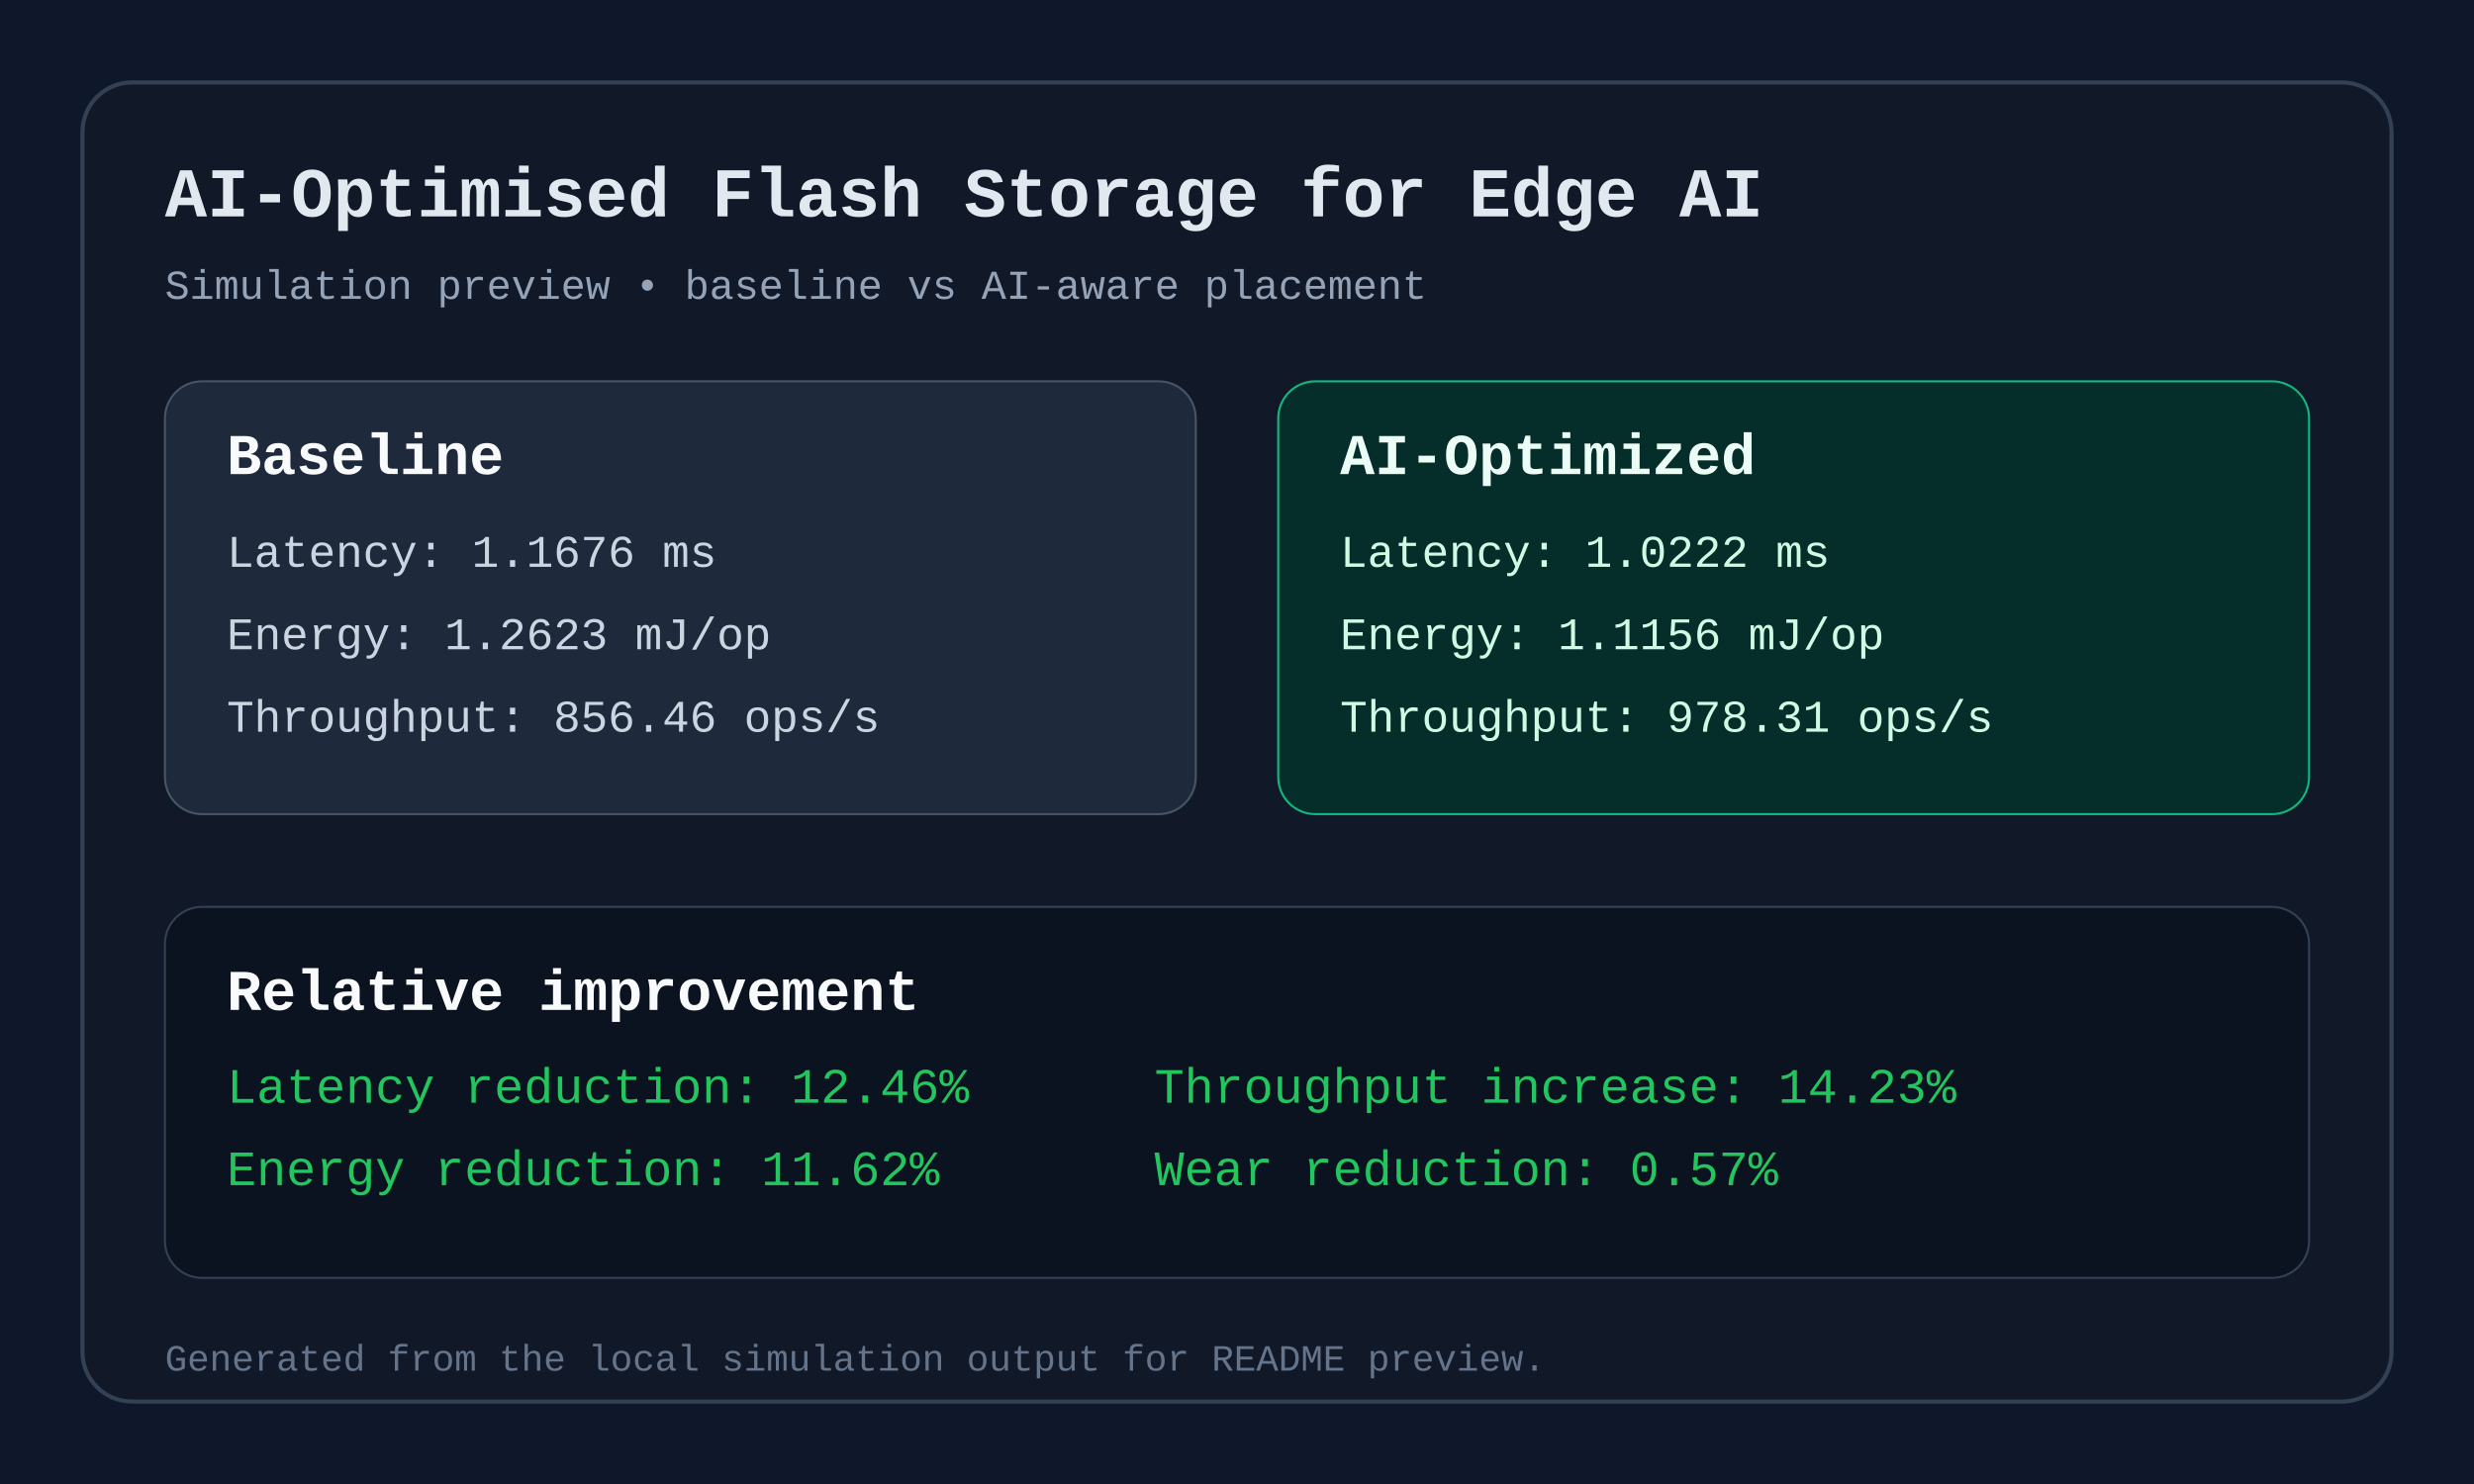
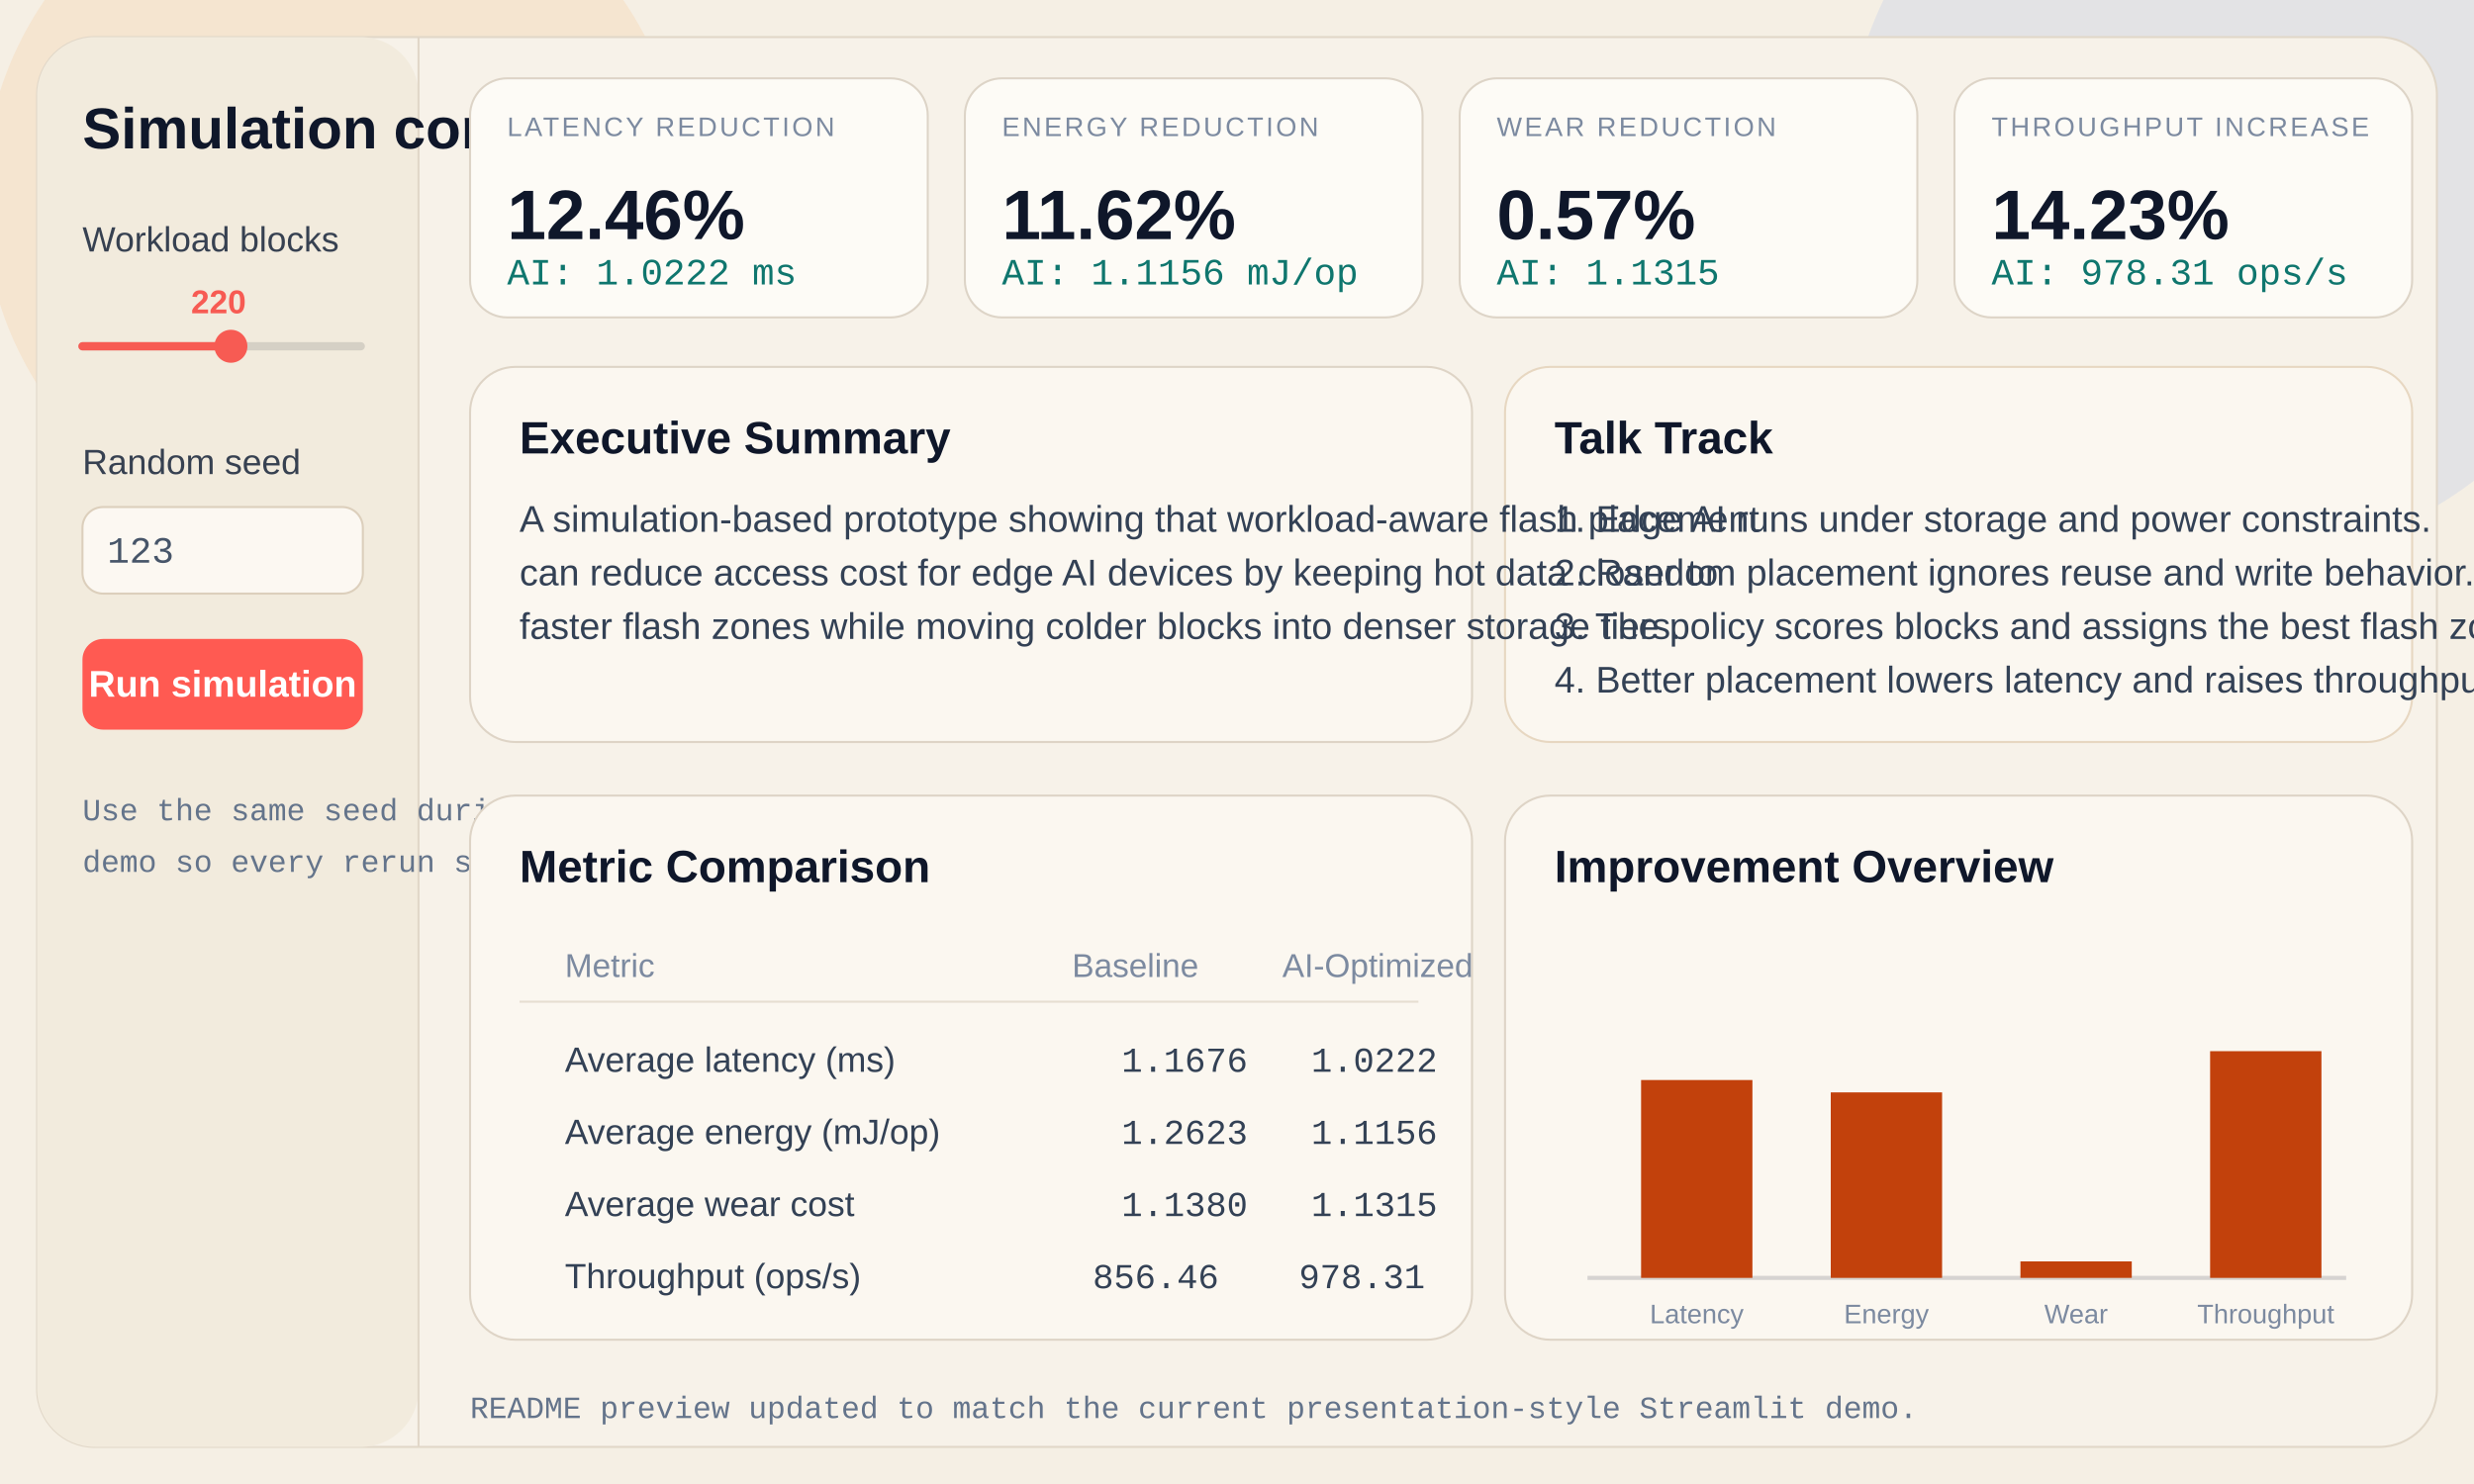
<svg xmlns="http://www.w3.org/2000/svg" width="1200" height="720" viewBox="0 0 1200 720" fill="none">
-   <rect width="1200" height="720" fill="#0F172A" />
-   <rect x="40" y="40" width="1120" height="640" rx="24" fill="#111827" stroke="#334155" stroke-width="2" />
-   <text x="80" y="105" fill="#E2E8F0" font-family="Consolas, 'Courier New', monospace" font-size="34" font-weight="700">AI-Optimised Flash Storage for Edge AI</text>
-   <text x="80" y="145" fill="#94A3B8" font-family="Consolas, 'Courier New', monospace" font-size="20">Simulation preview • baseline vs AI-aware placement</text>
-   <rect x="80" y="185" width="500" height="210" rx="18" fill="#1E293B" stroke="#475569" />
-   <text x="110" y="230" fill="#F8FAFC" font-family="Consolas, 'Courier New', monospace" font-size="28" font-weight="700">Baseline</text>
-   <text x="110" y="275" fill="#CBD5E1" font-family="Consolas, 'Courier New', monospace" font-size="22">Latency:    1.1676 ms</text>
-   <text x="110" y="315" fill="#CBD5E1" font-family="Consolas, 'Courier New', monospace" font-size="22">Energy:     1.2623 mJ/op</text>
-   <text x="110" y="355" fill="#CBD5E1" font-family="Consolas, 'Courier New', monospace" font-size="22">Throughput: 856.46 ops/s</text>
-   <rect x="620" y="185" width="500" height="210" rx="18" fill="#052E2B" stroke="#10B981" />
-   <text x="650" y="230" fill="#ECFDF5" font-family="Consolas, 'Courier New', monospace" font-size="28" font-weight="700">AI-Optimized</text>
-   <text x="650" y="275" fill="#D1FAE5" font-family="Consolas, 'Courier New', monospace" font-size="22">Latency:    1.0222 ms</text>
-   <text x="650" y="315" fill="#D1FAE5" font-family="Consolas, 'Courier New', monospace" font-size="22">Energy:     1.1156 mJ/op</text>
-   <text x="650" y="355" fill="#D1FAE5" font-family="Consolas, 'Courier New', monospace" font-size="22">Throughput: 978.31 ops/s</text>
-   <rect x="80" y="440" width="1040" height="180" rx="18" fill="#0B1220" stroke="#334155" />
-   <text x="110" y="490" fill="#F8FAFC" font-family="Consolas, 'Courier New', monospace" font-size="28" font-weight="700">Relative improvement</text>
-   <text x="110" y="535" fill="#22C55E" font-family="Consolas, 'Courier New', monospace" font-size="24">Latency reduction:   12.46%</text>
-   <text x="110" y="575" fill="#22C55E" font-family="Consolas, 'Courier New', monospace" font-size="24">Energy reduction:    11.62%</text>
-   <text x="560" y="535" fill="#22C55E" font-family="Consolas, 'Courier New', monospace" font-size="24">Throughput increase: 14.23%</text>
-   <text x="560" y="575" fill="#22C55E" font-family="Consolas, 'Courier New', monospace" font-size="24">Wear reduction:      0.57%</text>
-   <text x="80" y="665" fill="#64748B" font-family="Consolas, 'Courier New', monospace" font-size="18">Generated from the local simulation output for README preview.</text>
+   <rect width="1200" height="720" fill="#F5EFE4" />
+   <circle cx="162" cy="96" r="170" fill="#F9C289" fill-opacity="0.22" />
+   <circle cx="1085" cy="82" r="190" fill="#9CB8ED" fill-opacity="0.20" />
+   <rect x="18" y="18" width="1164" height="684" rx="28" fill="#F7F2E9" stroke="#E1D7C8" />
+   <rect x="18" y="18" width="185" height="684" rx="28" fill="#F2EBDD" />
+   <line x1="203" y1="18" x2="203" y2="702" stroke="#E1D7C8" />
+   <text x="40" y="72" fill="#0F172A" font-family="Arial, Helvetica, sans-serif" font-size="28" font-weight="700">Simulation controls</text>
+   <text x="40" y="122" fill="#374151" font-family="Arial, Helvetica, sans-serif" font-size="17">Workload blocks</text>
+   <line x1="40" y1="168" x2="175" y2="168" stroke="#D5D0C5" stroke-width="4" stroke-linecap="round" />
+   <line x1="40" y1="168" x2="112" y2="168" stroke="#F75B53" stroke-width="4" stroke-linecap="round" />
+   <circle cx="112" cy="168" r="8" fill="#F75B53" />
+   <text x="106" y="152" text-anchor="middle" fill="#F75B53" font-family="Arial, Helvetica, sans-serif" font-size="16" font-weight="700">220</text>
+   <text x="40" y="230" fill="#374151" font-family="Arial, Helvetica, sans-serif" font-size="17">Random seed</text>
+   <rect x="40" y="246" width="136" height="42" rx="10" fill="#FCF8F2" stroke="#DCCFBC" />
+   <text x="52" y="273" fill="#475569" font-family="Courier New, monospace" font-size="18">123</text>
+   <rect x="40" y="310" width="136" height="44" rx="10" fill="#FF5A52" />
+   <text x="108" y="338" text-anchor="middle" fill="#FFFFFF" font-family="Arial, Helvetica, sans-serif" font-size="18" font-weight="700">Run simulation</text>
+   <text x="40" y="398" fill="#64748B" font-family="Courier New, monospace" font-size="15">Use the same seed during the</text>
+   <text x="40" y="423" fill="#64748B" font-family="Courier New, monospace" font-size="15">demo so every rerun stays fair.</text>
+   <rect x="228" y="38" width="222" height="116" rx="18" fill="#FDFBF6" stroke="#DDD4C7" />
+   <rect x="468" y="38" width="222" height="116" rx="18" fill="#FDFBF6" stroke="#DDD4C7" />
+   <rect x="708" y="38" width="222" height="116" rx="18" fill="#FDFBF6" stroke="#DDD4C7" />
+   <rect x="948" y="38" width="222" height="116" rx="18" fill="#FDFBF6" stroke="#DDD4C7" />
+   <text x="246" y="66" fill="#7C8AA0" font-family="Arial, Helvetica, sans-serif" font-size="13" letter-spacing="1.2">LATENCY REDUCTION</text>
+   <text x="246" y="116" fill="#0F172A" font-family="Arial, Helvetica, sans-serif" font-size="34" font-weight="700">12.46%</text>
+   <text x="246" y="138" fill="#0F766E" font-family="Courier New, monospace" font-size="18">AI: 1.0222 ms</text>
+   <text x="486" y="66" fill="#7C8AA0" font-family="Arial, Helvetica, sans-serif" font-size="13" letter-spacing="1.2">ENERGY REDUCTION</text>
+   <text x="486" y="116" fill="#0F172A" font-family="Arial, Helvetica, sans-serif" font-size="34" font-weight="700">11.62%</text>
+   <text x="486" y="138" fill="#0F766E" font-family="Courier New, monospace" font-size="18">AI: 1.1156 mJ/op</text>
+   <text x="726" y="66" fill="#7C8AA0" font-family="Arial, Helvetica, sans-serif" font-size="13" letter-spacing="1.2">WEAR REDUCTION</text>
+   <text x="726" y="116" fill="#0F172A" font-family="Arial, Helvetica, sans-serif" font-size="34" font-weight="700">0.57%</text>
+   <text x="726" y="138" fill="#0F766E" font-family="Courier New, monospace" font-size="18">AI: 1.1315</text>
+   <text x="966" y="66" fill="#7C8AA0" font-family="Arial, Helvetica, sans-serif" font-size="13" letter-spacing="1.2">THROUGHPUT INCREASE</text>
+   <text x="966" y="116" fill="#0F172A" font-family="Arial, Helvetica, sans-serif" font-size="34" font-weight="700">14.23%</text>
+   <text x="966" y="138" fill="#0F766E" font-family="Courier New, monospace" font-size="18">AI: 978.31 ops/s</text>
+   <rect x="228" y="178" width="486" height="182" rx="22" fill="#FBF7F0" stroke="#DED4C6" />
+   <rect x="730" y="178" width="440" height="182" rx="22" fill="#FBF7F0" stroke="#E7D7C1" />
+   <text x="252" y="220" fill="#0F172A" font-family="Arial, Helvetica, sans-serif" font-size="22" font-weight="700">Executive Summary</text>
+   <text x="252" y="258" fill="#334155" font-family="Arial, Helvetica, sans-serif" font-size="18">A simulation-based prototype showing that workload-aware flash placement</text>
+   <text x="252" y="284" fill="#334155" font-family="Arial, Helvetica, sans-serif" font-size="18">can reduce access cost for edge AI devices by keeping hot data closer to</text>
+   <text x="252" y="310" fill="#334155" font-family="Arial, Helvetica, sans-serif" font-size="18">faster flash zones while moving colder blocks into denser storage tiers.</text>
+   <text x="754" y="220" fill="#0F172A" font-family="Arial, Helvetica, sans-serif" font-size="22" font-weight="700">Talk Track</text>
+   <text x="754" y="258" fill="#334155" font-family="Arial, Helvetica, sans-serif" font-size="18">1. Edge AI runs under storage and power constraints.</text>
+   <text x="754" y="284" fill="#334155" font-family="Arial, Helvetica, sans-serif" font-size="18">2. Random placement ignores reuse and write behavior.</text>
+   <text x="754" y="310" fill="#334155" font-family="Arial, Helvetica, sans-serif" font-size="18">3. The policy scores blocks and assigns the best flash zone.</text>
+   <text x="754" y="336" fill="#334155" font-family="Arial, Helvetica, sans-serif" font-size="18">4. Better placement lowers latency and raises throughput.</text>
+   <rect x="228" y="386" width="486" height="264" rx="22" fill="#FBF7F0" stroke="#DED4C6" />
+   <rect x="730" y="386" width="440" height="264" rx="22" fill="#FBF7F0" stroke="#DED4C6" />
+   <text x="252" y="428" fill="#0F172A" font-family="Arial, Helvetica, sans-serif" font-size="22" font-weight="700">Metric Comparison</text>
+   <text x="274" y="474" fill="#7C8AA0" font-family="Arial, Helvetica, sans-serif" font-size="16">Metric</text>
+   <text x="520" y="474" fill="#7C8AA0" font-family="Arial, Helvetica, sans-serif" font-size="16">Baseline</text>
+   <text x="622" y="474" fill="#7C8AA0" font-family="Arial, Helvetica, sans-serif" font-size="16">AI-Optimized</text>
+   <line x1="252" y1="486" x2="688" y2="486" stroke="#E6DED1" />
+   <text x="274" y="520" fill="#334155" font-family="Arial, Helvetica, sans-serif" font-size="17">Average latency (ms)</text>
+   <text x="544" y="520" fill="#334155" font-family="Courier New, monospace" font-size="17">1.1676</text>
+   <text x="636" y="520" fill="#334155" font-family="Courier New, monospace" font-size="17">1.0222</text>
+   <text x="274" y="555" fill="#334155" font-family="Arial, Helvetica, sans-serif" font-size="17">Average energy (mJ/op)</text>
+   <text x="544" y="555" fill="#334155" font-family="Courier New, monospace" font-size="17">1.2623</text>
+   <text x="636" y="555" fill="#334155" font-family="Courier New, monospace" font-size="17">1.1156</text>
+   <text x="274" y="590" fill="#334155" font-family="Arial, Helvetica, sans-serif" font-size="17">Average wear cost</text>
+   <text x="544" y="590" fill="#334155" font-family="Courier New, monospace" font-size="17">1.1380</text>
+   <text x="636" y="590" fill="#334155" font-family="Courier New, monospace" font-size="17">1.1315</text>
+   <text x="274" y="625" fill="#334155" font-family="Arial, Helvetica, sans-serif" font-size="17">Throughput (ops/s)</text>
+   <text x="530" y="625" fill="#334155" font-family="Courier New, monospace" font-size="17">856.46</text>
+   <text x="630" y="625" fill="#334155" font-family="Courier New, monospace" font-size="17">978.31</text>
+   <text x="754" y="428" fill="#0F172A" font-family="Arial, Helvetica, sans-serif" font-size="22" font-weight="700">Improvement Overview</text>
+   <line x1="770" y1="620" x2="1138" y2="620" stroke="#D6D3D1" stroke-width="2" />
+   <rect x="796" y="524" width="54" height="96" fill="#C2410C" />
+   <rect x="888" y="530" width="54" height="90" fill="#C2410C" />
+   <rect x="980" y="612" width="54" height="8" fill="#C2410C" />
+   <rect x="1072" y="510" width="54" height="110" fill="#C2410C" />
+   <text x="823" y="642" text-anchor="middle" fill="#7C8AA0" font-family="Arial, Helvetica, sans-serif" font-size="13">Latency</text>
+   <text x="915" y="642" text-anchor="middle" fill="#7C8AA0" font-family="Arial, Helvetica, sans-serif" font-size="13">Energy</text>
+   <text x="1007" y="642" text-anchor="middle" fill="#7C8AA0" font-family="Arial, Helvetica, sans-serif" font-size="13">Wear</text>
+   <text x="1099" y="642" text-anchor="middle" fill="#7C8AA0" font-family="Arial, Helvetica, sans-serif" font-size="13">Throughput</text>
+   <text x="228" y="688" fill="#64748B" font-family="Courier New, monospace" font-size="15">README preview updated to match the current presentation-style Streamlit demo.</text>
</svg>
